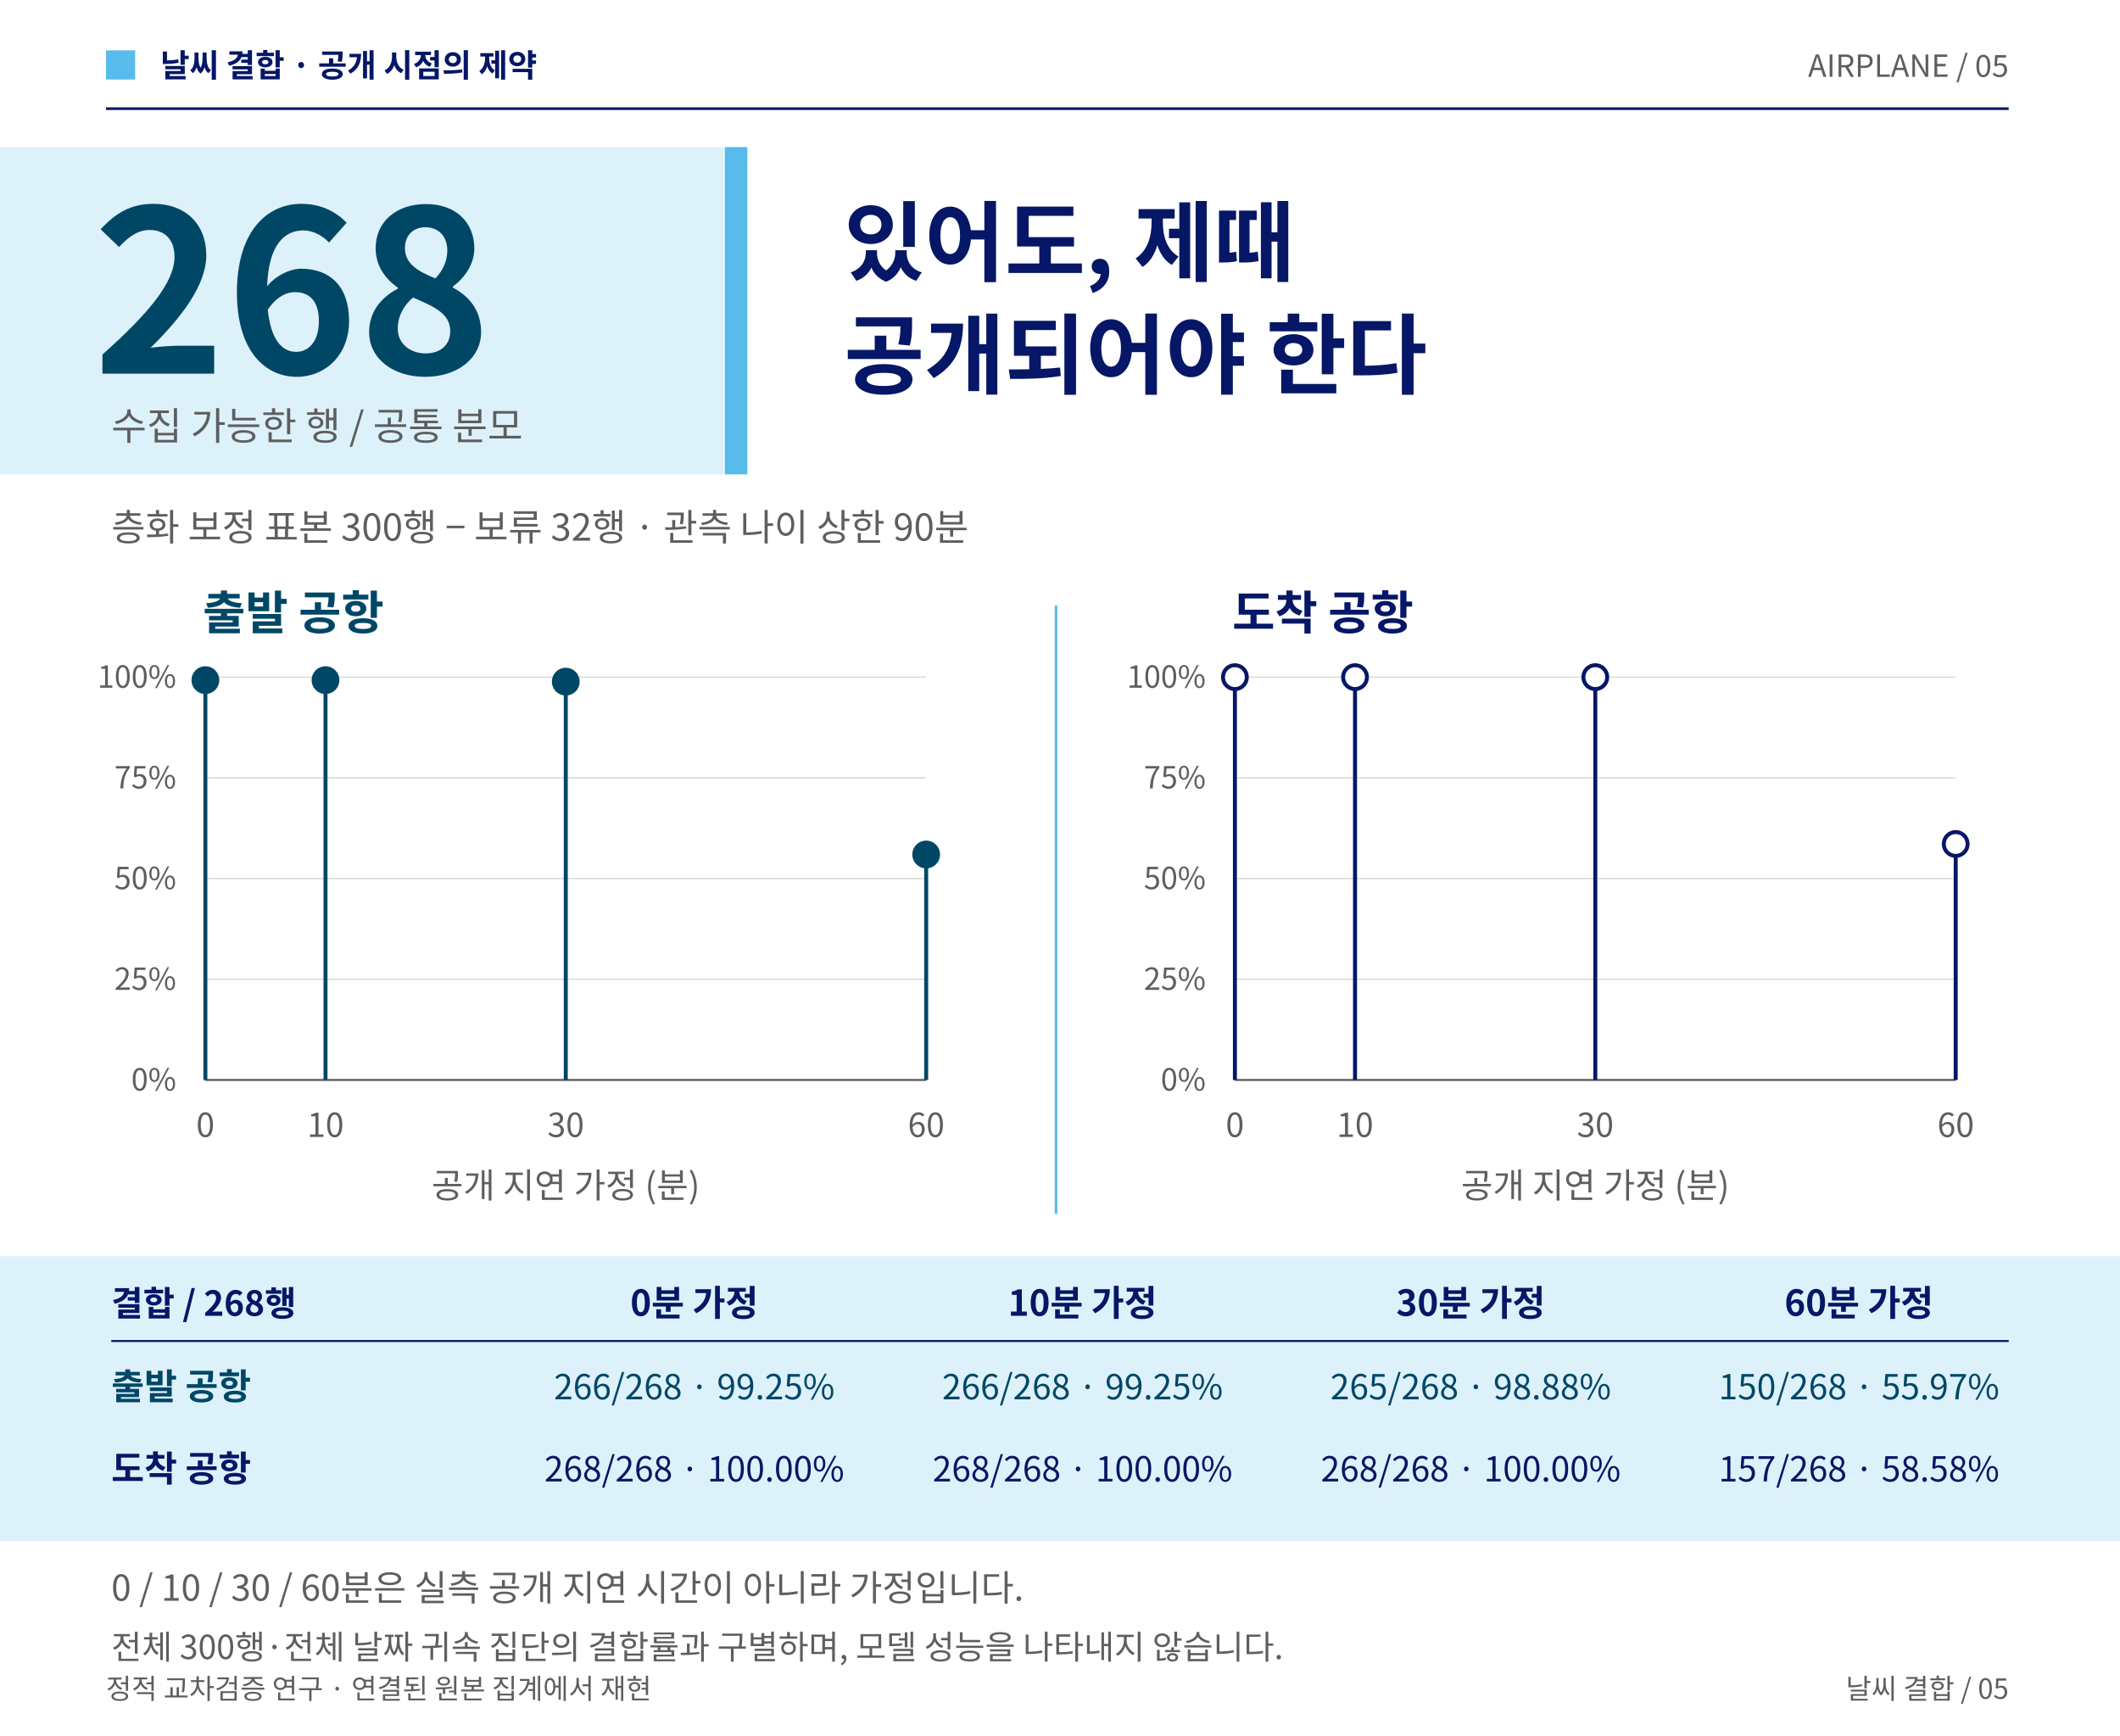
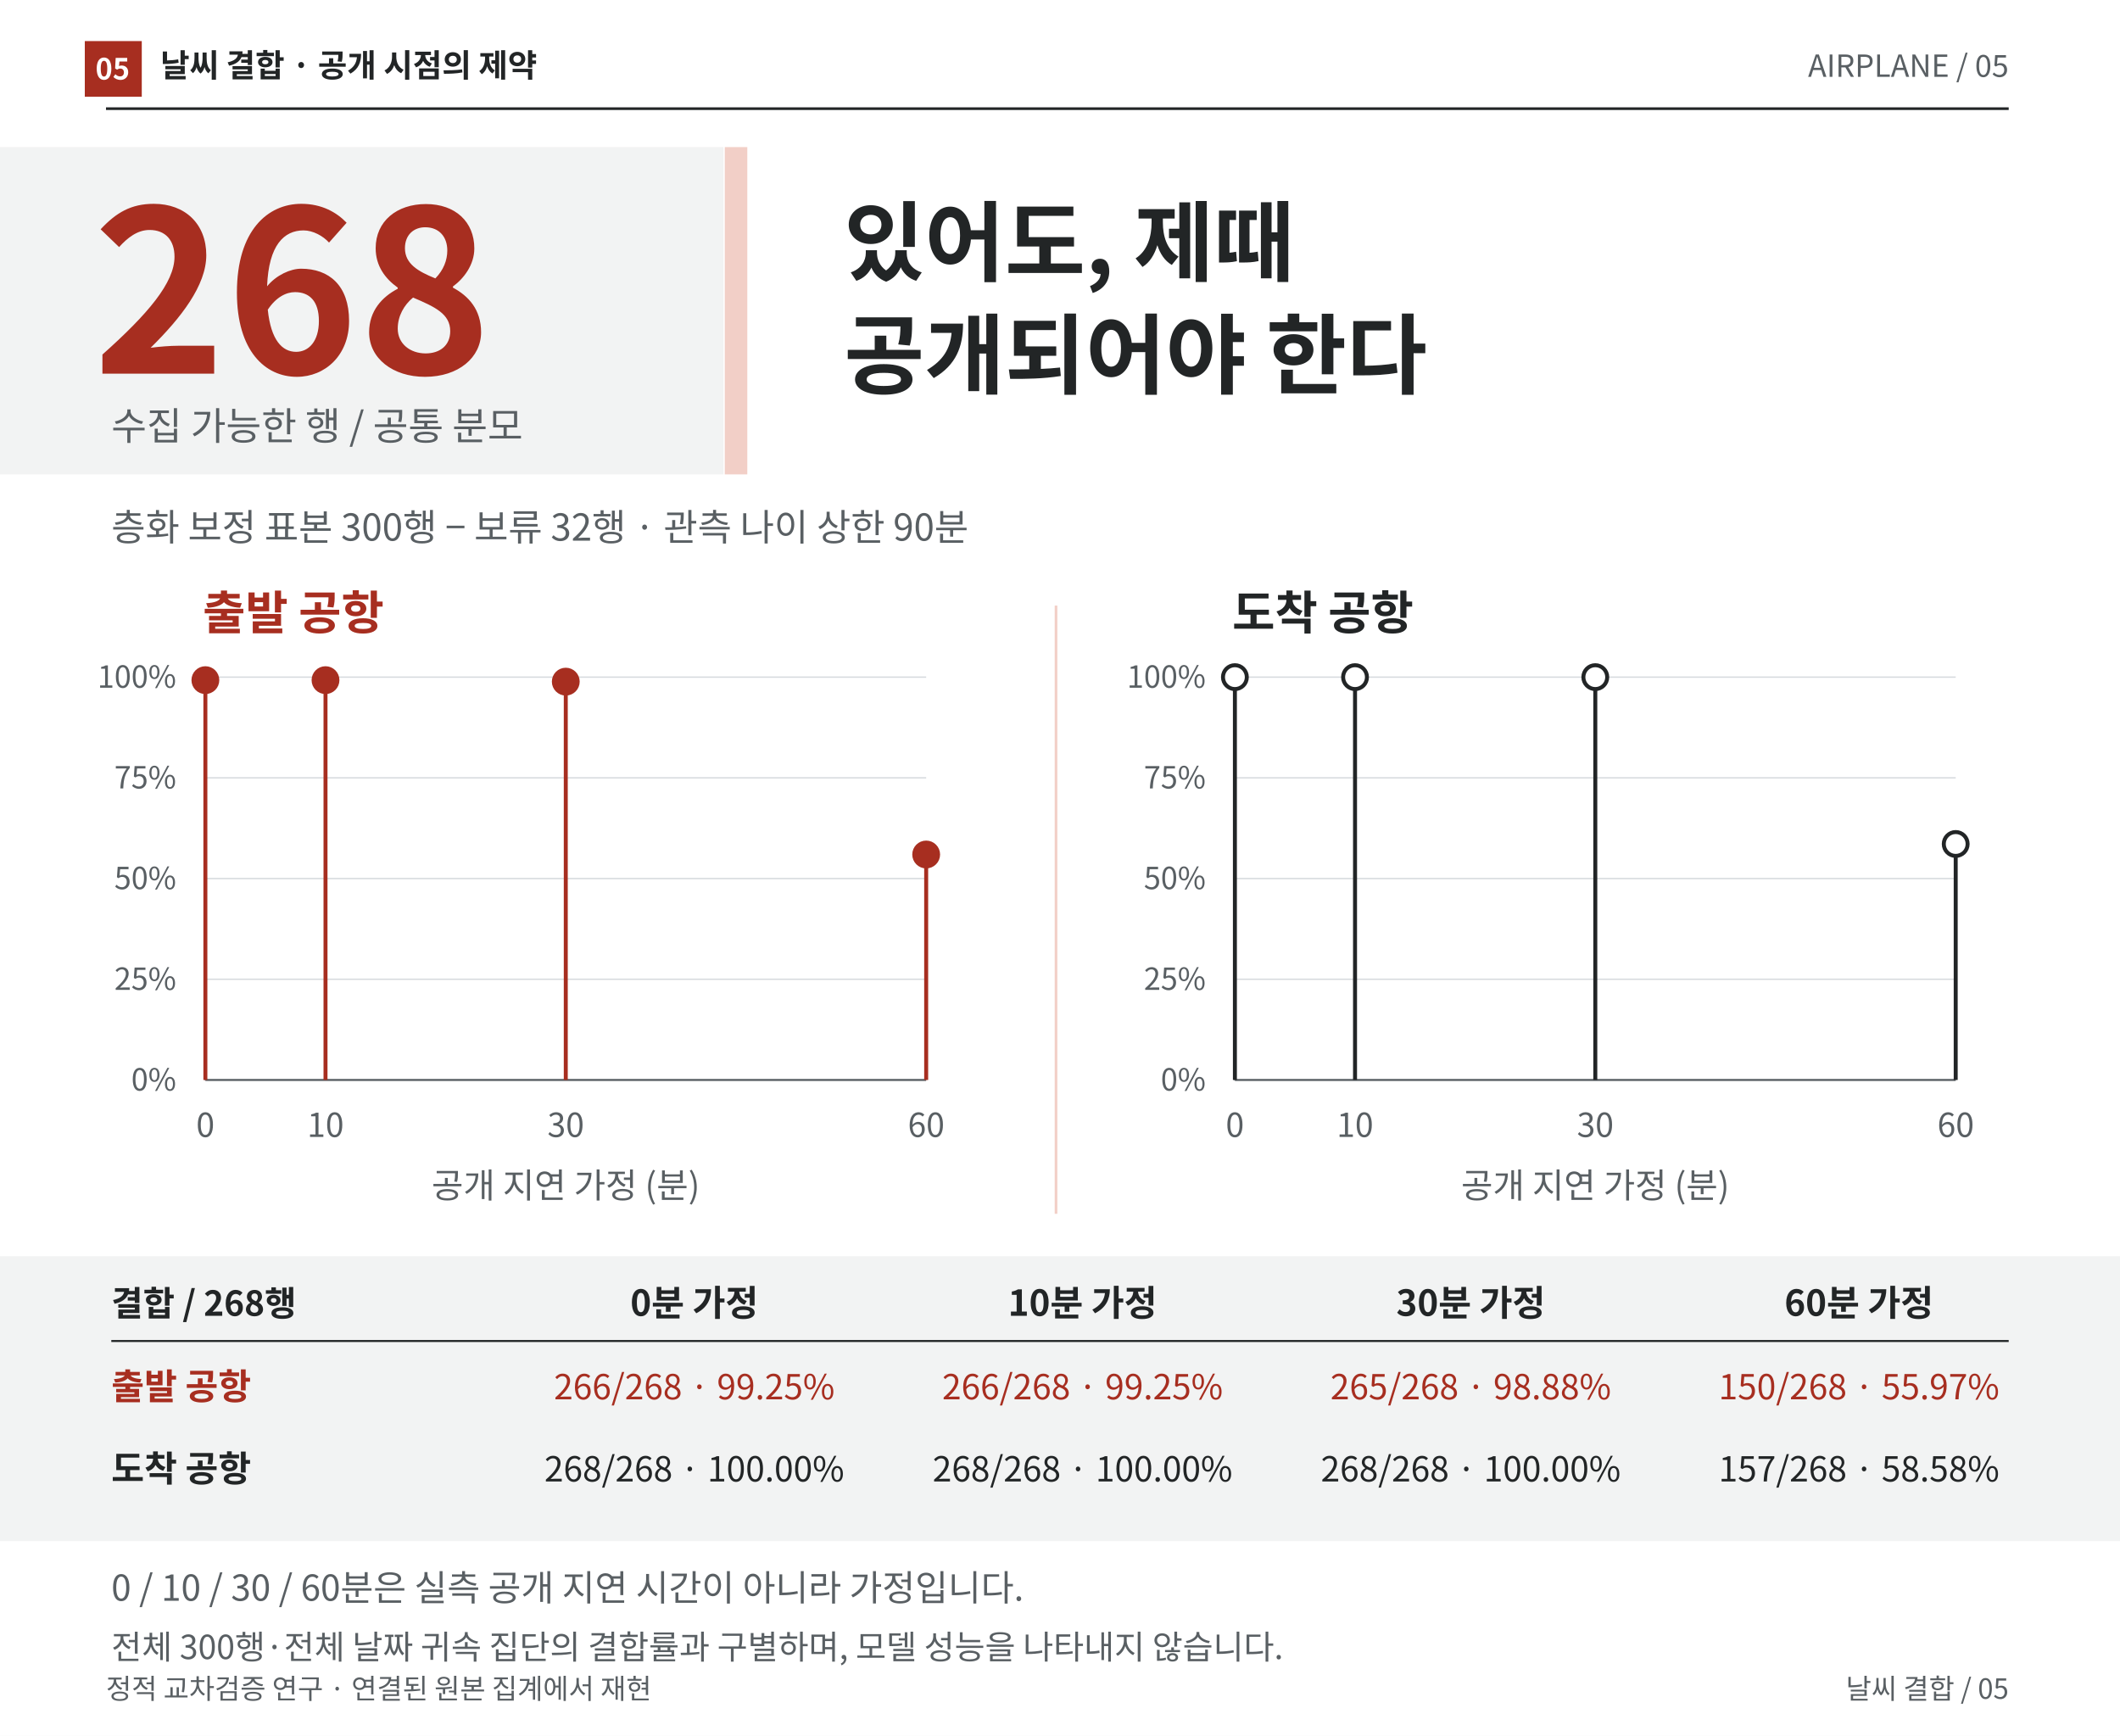
- <svg xmlns="http://www.w3.org/2000/svg" width="1600" height="1310" viewBox="0 0 1600 1310" role="img" aria-labelledby="title desc" data-design="korean-air-palette-d" data-chart-type="latency-small-multiple-lollipops">
+ <svg xmlns="http://www.w3.org/2000/svg" width="1600" height="1310" viewBox="0 0 1600 1310" role="img" aria-labelledby="title desc" data-design="reference-report-e" data-chart-type="latency-small-multiple-lollipops">
  <style>text{font-family:"Noto Sans CJK KR","Malgun Gothic","Apple SD Gothic Neo",sans-serif;font-variant-numeric:tabular-nums}</style>
  <rect width="1600" height="1310" fill="#FFFFFF" />
-   <rect x="0.000" y="111.000" width="546.000" height="247.000" fill="#DDF1FB" />
-   <rect x="547.000" y="111.000" width="17.000" height="247.000" fill="#57BBEB" />
-   <rect x="80.000" y="38.000" width="22.000" height="22.000" fill="#57BBEB" />
-   <text x="121.000" y="58.000" font-size="24" fill="#051766" font-weight="600" text-anchor="start">날씨 결합 · 공개 시점의 제약</text>
-   <text x="1516.000" y="58.000" font-size="23" fill="#5E5E5E" font-weight="400" text-anchor="end">AIRPLANE  /  05</text>
-   <line x1="80.000" y1="82.000" x2="1516.000" y2="82.000" stroke="#051766" stroke-width="2" />
-   <text x="70.000" y="282.000" font-size="170" fill="#004766" font-weight="700" text-anchor="start" style="font-family:Noto Sans CJK KR, Malgun Gothic, Apple SD Gothic Neo, sans-serif">268</text>
-   <text x="84.000" y="332.000" font-size="29" fill="#5E5E5E" font-weight="400" text-anchor="start">수집 가능한 행 / 공통 분모</text>
-   <text x="637.000" y="207.000" font-size="66" fill="#051766" font-weight="700" text-anchor="start" style="font-family:Noto Sans CJK KR, Malgun Gothic, Apple SD Gothic Neo, sans-serif">있어도, 제때</text>
-   <text x="637.000" y="292.000" font-size="66" fill="#051766" font-weight="700" text-anchor="start" style="font-family:Noto Sans CJK KR, Malgun Gothic, Apple SD Gothic Neo, sans-serif">공개되어야 한다</text>
-   <text x="84.000" y="408.000" font-size="28" fill="#5E5E5E" font-weight="400" text-anchor="start">층화 보정 표본 300행 − 보류 32행 · 관측 나이 상한 90분</text>
-   <text x="153.000" y="475.000" font-size="35" fill="#004766" font-weight="700" text-anchor="start">출발 공항</text>
-   <line x1="155.000" y1="815.000" x2="699.000" y2="815.000" stroke="#D9D9D9" stroke-width="1" />
-   <text x="133.000" y="823.000" font-size="23" fill="#5E5E5E" font-weight="400" text-anchor="end">0%</text>
-   <line x1="155.000" y1="739.000" x2="699.000" y2="739.000" stroke="#D9D9D9" stroke-width="1" />
-   <text x="133.000" y="747.000" font-size="23" fill="#5E5E5E" font-weight="400" text-anchor="end">25%</text>
-   <line x1="155.000" y1="663.000" x2="699.000" y2="663.000" stroke="#D9D9D9" stroke-width="1" />
-   <text x="133.000" y="671.000" font-size="23" fill="#5E5E5E" font-weight="400" text-anchor="end">50%</text>
-   <line x1="155.000" y1="587.000" x2="699.000" y2="587.000" stroke="#D9D9D9" stroke-width="1" />
-   <text x="133.000" y="595.000" font-size="23" fill="#5E5E5E" font-weight="400" text-anchor="end">75%</text>
-   <line x1="155.000" y1="511.000" x2="699.000" y2="511.000" stroke="#D9D9D9" stroke-width="1" />
-   <text x="133.000" y="519.000" font-size="23" fill="#5E5E5E" font-weight="400" text-anchor="end">100%</text>
-   <line x1="155.000" y1="511.000" x2="155.000" y2="815.000" stroke="#5E5E5E" stroke-width="1.5" />
-   <line x1="155.000" y1="815.000" x2="699.000" y2="815.000" stroke="#5E5E5E" stroke-width="1.5" />
-   <line x1="155.000" y1="815.000" x2="155.000" y2="513.269" stroke="#004766" stroke-width="3" />
-   <circle cx="155.000" cy="513.269" r="9" fill="#004766" stroke="#004766" stroke-width="3" />
-   <text x="155.000" y="858.000" font-size="25" fill="#5E5E5E" font-weight="400" text-anchor="middle">0</text>
-   <line x1="245.667" y1="815.000" x2="245.667" y2="513.269" stroke="#004766" stroke-width="3" />
-   <circle cx="245.667" cy="513.269" r="9" fill="#004766" stroke="#004766" stroke-width="3" />
-   <text x="245.667" y="858.000" font-size="25" fill="#5E5E5E" font-weight="400" text-anchor="middle">10</text>
-   <line x1="427.000" y1="815.000" x2="427.000" y2="514.403" stroke="#004766" stroke-width="3" />
-   <circle cx="427.000" cy="514.403" r="9" fill="#004766" stroke="#004766" stroke-width="3" />
-   <text x="427.000" y="858.000" font-size="25" fill="#5E5E5E" font-weight="400" text-anchor="middle">30</text>
-   <line x1="699.000" y1="815.000" x2="699.000" y2="644.851" stroke="#004766" stroke-width="3" />
-   <circle cx="699.000" cy="644.851" r="9" fill="#004766" stroke="#004766" stroke-width="3" />
-   <text x="699.000" y="858.000" font-size="25" fill="#5E5E5E" font-weight="400" text-anchor="middle">60</text>
-   <text x="427.000" y="904.000" font-size="26" fill="#5E5E5E" font-weight="400" text-anchor="middle">공개 지연 가정 (분)</text>
-   <text x="930.000" y="475.000" font-size="35" fill="#051766" font-weight="700" text-anchor="start">도착 공항</text>
-   <line x1="932.000" y1="815.000" x2="1476.000" y2="815.000" stroke="#D9D9D9" stroke-width="1" />
-   <text x="910.000" y="823.000" font-size="23" fill="#5E5E5E" font-weight="400" text-anchor="end">0%</text>
-   <line x1="932.000" y1="739.000" x2="1476.000" y2="739.000" stroke="#D9D9D9" stroke-width="1" />
-   <text x="910.000" y="747.000" font-size="23" fill="#5E5E5E" font-weight="400" text-anchor="end">25%</text>
-   <line x1="932.000" y1="663.000" x2="1476.000" y2="663.000" stroke="#D9D9D9" stroke-width="1" />
-   <text x="910.000" y="671.000" font-size="23" fill="#5E5E5E" font-weight="400" text-anchor="end">50%</text>
-   <line x1="932.000" y1="587.000" x2="1476.000" y2="587.000" stroke="#D9D9D9" stroke-width="1" />
-   <text x="910.000" y="595.000" font-size="23" fill="#5E5E5E" font-weight="400" text-anchor="end">75%</text>
-   <line x1="932.000" y1="511.000" x2="1476.000" y2="511.000" stroke="#D9D9D9" stroke-width="1" />
-   <text x="910.000" y="519.000" font-size="23" fill="#5E5E5E" font-weight="400" text-anchor="end">100%</text>
-   <line x1="932.000" y1="511.000" x2="932.000" y2="815.000" stroke="#5E5E5E" stroke-width="1.5" />
-   <line x1="932.000" y1="815.000" x2="1476.000" y2="815.000" stroke="#5E5E5E" stroke-width="1.5" />
-   <line x1="932.000" y1="815.000" x2="932.000" y2="511.000" stroke="#051766" stroke-width="3" />
-   <circle cx="932.000" cy="511.000" r="9" fill="#FFFFFF" stroke="#051766" stroke-width="3" />
-   <text x="932.000" y="858.000" font-size="25" fill="#5E5E5E" font-weight="400" text-anchor="middle">0</text>
-   <line x1="1022.667" y1="815.000" x2="1022.667" y2="511.000" stroke="#051766" stroke-width="3" />
-   <circle cx="1022.667" cy="511.000" r="9" fill="#FFFFFF" stroke="#051766" stroke-width="3" />
-   <text x="1022.667" y="858.000" font-size="25" fill="#5E5E5E" font-weight="400" text-anchor="middle">10</text>
-   <line x1="1204.000" y1="815.000" x2="1204.000" y2="511.000" stroke="#051766" stroke-width="3" />
-   <circle cx="1204.000" cy="511.000" r="9" fill="#FFFFFF" stroke="#051766" stroke-width="3" />
-   <text x="1204.000" y="858.000" font-size="25" fill="#5E5E5E" font-weight="400" text-anchor="middle">30</text>
-   <line x1="1476.000" y1="815.000" x2="1476.000" y2="636.910" stroke="#051766" stroke-width="3" />
-   <circle cx="1476.000" cy="636.910" r="9" fill="#FFFFFF" stroke="#051766" stroke-width="3" />
-   <text x="1476.000" y="858.000" font-size="25" fill="#5E5E5E" font-weight="400" text-anchor="middle">60</text>
-   <text x="1204.000" y="904.000" font-size="26" fill="#5E5E5E" font-weight="400" text-anchor="middle">공개 지연 가정 (분)</text>
-   <line x1="797.000" y1="457.000" x2="797.000" y2="916.000" stroke="#57BBEB" stroke-width="2" />
-   <rect x="0.000" y="948.000" width="1600.000" height="215.000" fill="#DDF1FB" />
-   <text x="84.000" y="993.000" font-size="26" fill="#051766" font-weight="600" text-anchor="start">결합 / 268행</text>
-   <text x="524.000" y="993.000" font-size="27" fill="#051766" font-weight="600" text-anchor="middle">0분 가정</text>
-   <text x="524.000" y="1056.000" font-size="26" fill="#004766" font-weight="500" text-anchor="middle">266/268 · 99.25%</text>
-   <text x="524.000" y="1118.000" font-size="26" fill="#051766" font-weight="500" text-anchor="middle">268/268 · 100.00%</text>
-   <text x="817.000" y="993.000" font-size="27" fill="#051766" font-weight="600" text-anchor="middle">10분 가정</text>
-   <text x="817.000" y="1056.000" font-size="26" fill="#004766" font-weight="500" text-anchor="middle">266/268 · 99.25%</text>
-   <text x="817.000" y="1118.000" font-size="26" fill="#051766" font-weight="500" text-anchor="middle">268/268 · 100.00%</text>
-   <text x="1110.000" y="993.000" font-size="27" fill="#051766" font-weight="600" text-anchor="middle">30분 가정</text>
-   <text x="1110.000" y="1056.000" font-size="26" fill="#004766" font-weight="500" text-anchor="middle">265/268 · 98.88%</text>
-   <text x="1110.000" y="1118.000" font-size="26" fill="#051766" font-weight="500" text-anchor="middle">268/268 · 100.00%</text>
-   <text x="1403.000" y="993.000" font-size="27" fill="#051766" font-weight="600" text-anchor="middle">60분 가정</text>
-   <text x="1403.000" y="1056.000" font-size="26" fill="#004766" font-weight="500" text-anchor="middle">150/268 · 55.97%</text>
-   <text x="1403.000" y="1118.000" font-size="26" fill="#051766" font-weight="500" text-anchor="middle">157/268 · 58.58%</text>
-   <line x1="84.000" y1="1012.000" x2="1516.000" y2="1012.000" stroke="#051766" stroke-width="1.5" />
-   <text x="84.000" y="1056.000" font-size="27" fill="#004766" font-weight="600" text-anchor="start">출발 공항</text>
-   <text x="84.000" y="1118.000" font-size="27" fill="#051766" font-weight="600" text-anchor="start">도착 공항</text>
-   <text x="84.000" y="1208.000" font-size="27" fill="#5E5E5E" font-weight="400" text-anchor="start">0 / 10 / 30 / 60분은 실측 공개 지연 시간이 아니라 가정입니다.</text>
-   <text x="84.000" y="1252.000" font-size="25" fill="#5E5E5E" font-weight="400" text-anchor="start">전체 300행·전체 날짜 귀속 집단의 결합률과 구별하며, 모델 성능을 나타내지 않습니다.</text>
-   <text x="80.000" y="1282.000" font-size="21" fill="#5E5E5E" font-weight="400" text-anchor="start">정적 교차검증 연구 · 연결된 원본 집계에서 재현</text>
-   <text x="1516.000" y="1282.000" font-size="21" fill="#5E5E5E" font-weight="400" text-anchor="end">날씨 결합 / 05</text>
+   <rect x="0.000" y="111.000" width="546.000" height="247.000" fill="#F2F3F3" />
+   <rect x="547.000" y="111.000" width="17.000" height="247.000" fill="#F2CFC7" />
+   <rect x="64.000" y="31.000" width="43.000" height="42.000" fill="#A72E20" />
+   <text x="85.000" y="60.000" font-size="22" fill="#FFFFFF" font-weight="700" text-anchor="middle">05</text>
+   <text x="121.000" y="58.000" font-size="24" fill="#222526" font-weight="600" text-anchor="start">날씨 결합 · 공개 시점의 제약</text>
+   <text x="1516.000" y="58.000" font-size="23" fill="#595F63" font-weight="400" text-anchor="end">AIRPLANE  /  05</text>
+   <line x1="80.000" y1="82.000" x2="1516.000" y2="82.000" stroke="#222526" stroke-width="2" />
+   <text x="70.000" y="282.000" font-size="170" fill="#A72E20" font-weight="700" text-anchor="start" style="font-family:Noto Sans CJK KR, Malgun Gothic, Apple SD Gothic Neo, sans-serif">268</text>
+   <text x="84.000" y="332.000" font-size="29" fill="#595F63" font-weight="400" text-anchor="start">수집 가능한 행 / 공통 분모</text>
+   <text x="637.000" y="207.000" font-size="66" fill="#222526" font-weight="700" text-anchor="start" style="font-family:Noto Sans CJK KR, Malgun Gothic, Apple SD Gothic Neo, sans-serif">있어도, 제때</text>
+   <text x="637.000" y="292.000" font-size="66" fill="#222526" font-weight="700" text-anchor="start" style="font-family:Noto Sans CJK KR, Malgun Gothic, Apple SD Gothic Neo, sans-serif">공개되어야 한다</text>
+   <text x="84.000" y="408.000" font-size="28" fill="#595F63" font-weight="400" text-anchor="start">층화 보정 표본 300행 − 보류 32행 · 관측 나이 상한 90분</text>
+   <text x="153.000" y="475.000" font-size="35" fill="#A72E20" font-weight="700" text-anchor="start">출발 공항</text>
+   <line x1="155.000" y1="815.000" x2="699.000" y2="815.000" stroke="#D6DADD" stroke-width="1" />
+   <text x="133.000" y="823.000" font-size="23" fill="#595F63" font-weight="400" text-anchor="end">0%</text>
+   <line x1="155.000" y1="739.000" x2="699.000" y2="739.000" stroke="#D6DADD" stroke-width="1" />
+   <text x="133.000" y="747.000" font-size="23" fill="#595F63" font-weight="400" text-anchor="end">25%</text>
+   <line x1="155.000" y1="663.000" x2="699.000" y2="663.000" stroke="#D6DADD" stroke-width="1" />
+   <text x="133.000" y="671.000" font-size="23" fill="#595F63" font-weight="400" text-anchor="end">50%</text>
+   <line x1="155.000" y1="587.000" x2="699.000" y2="587.000" stroke="#D6DADD" stroke-width="1" />
+   <text x="133.000" y="595.000" font-size="23" fill="#595F63" font-weight="400" text-anchor="end">75%</text>
+   <line x1="155.000" y1="511.000" x2="699.000" y2="511.000" stroke="#D6DADD" stroke-width="1" />
+   <text x="133.000" y="519.000" font-size="23" fill="#595F63" font-weight="400" text-anchor="end">100%</text>
+   <line x1="155.000" y1="511.000" x2="155.000" y2="815.000" stroke="#595F63" stroke-width="1.5" />
+   <line x1="155.000" y1="815.000" x2="699.000" y2="815.000" stroke="#595F63" stroke-width="1.5" />
+   <line x1="155.000" y1="815.000" x2="155.000" y2="513.269" stroke="#A72E20" stroke-width="3" />
+   <circle cx="155.000" cy="513.269" r="9" fill="#A72E20" stroke="#A72E20" stroke-width="3" />
+   <text x="155.000" y="858.000" font-size="25" fill="#595F63" font-weight="400" text-anchor="middle">0</text>
+   <line x1="245.667" y1="815.000" x2="245.667" y2="513.269" stroke="#A72E20" stroke-width="3" />
+   <circle cx="245.667" cy="513.269" r="9" fill="#A72E20" stroke="#A72E20" stroke-width="3" />
+   <text x="245.667" y="858.000" font-size="25" fill="#595F63" font-weight="400" text-anchor="middle">10</text>
+   <line x1="427.000" y1="815.000" x2="427.000" y2="514.403" stroke="#A72E20" stroke-width="3" />
+   <circle cx="427.000" cy="514.403" r="9" fill="#A72E20" stroke="#A72E20" stroke-width="3" />
+   <text x="427.000" y="858.000" font-size="25" fill="#595F63" font-weight="400" text-anchor="middle">30</text>
+   <line x1="699.000" y1="815.000" x2="699.000" y2="644.851" stroke="#A72E20" stroke-width="3" />
+   <circle cx="699.000" cy="644.851" r="9" fill="#A72E20" stroke="#A72E20" stroke-width="3" />
+   <text x="699.000" y="858.000" font-size="25" fill="#595F63" font-weight="400" text-anchor="middle">60</text>
+   <text x="427.000" y="904.000" font-size="26" fill="#595F63" font-weight="400" text-anchor="middle">공개 지연 가정 (분)</text>
+   <text x="930.000" y="475.000" font-size="35" fill="#222526" font-weight="700" text-anchor="start">도착 공항</text>
+   <line x1="932.000" y1="815.000" x2="1476.000" y2="815.000" stroke="#D6DADD" stroke-width="1" />
+   <text x="910.000" y="823.000" font-size="23" fill="#595F63" font-weight="400" text-anchor="end">0%</text>
+   <line x1="932.000" y1="739.000" x2="1476.000" y2="739.000" stroke="#D6DADD" stroke-width="1" />
+   <text x="910.000" y="747.000" font-size="23" fill="#595F63" font-weight="400" text-anchor="end">25%</text>
+   <line x1="932.000" y1="663.000" x2="1476.000" y2="663.000" stroke="#D6DADD" stroke-width="1" />
+   <text x="910.000" y="671.000" font-size="23" fill="#595F63" font-weight="400" text-anchor="end">50%</text>
+   <line x1="932.000" y1="587.000" x2="1476.000" y2="587.000" stroke="#D6DADD" stroke-width="1" />
+   <text x="910.000" y="595.000" font-size="23" fill="#595F63" font-weight="400" text-anchor="end">75%</text>
+   <line x1="932.000" y1="511.000" x2="1476.000" y2="511.000" stroke="#D6DADD" stroke-width="1" />
+   <text x="910.000" y="519.000" font-size="23" fill="#595F63" font-weight="400" text-anchor="end">100%</text>
+   <line x1="932.000" y1="511.000" x2="932.000" y2="815.000" stroke="#595F63" stroke-width="1.5" />
+   <line x1="932.000" y1="815.000" x2="1476.000" y2="815.000" stroke="#595F63" stroke-width="1.5" />
+   <line x1="932.000" y1="815.000" x2="932.000" y2="511.000" stroke="#222526" stroke-width="3" />
+   <circle cx="932.000" cy="511.000" r="9" fill="#FFFFFF" stroke="#222526" stroke-width="3" />
+   <text x="932.000" y="858.000" font-size="25" fill="#595F63" font-weight="400" text-anchor="middle">0</text>
+   <line x1="1022.667" y1="815.000" x2="1022.667" y2="511.000" stroke="#222526" stroke-width="3" />
+   <circle cx="1022.667" cy="511.000" r="9" fill="#FFFFFF" stroke="#222526" stroke-width="3" />
+   <text x="1022.667" y="858.000" font-size="25" fill="#595F63" font-weight="400" text-anchor="middle">10</text>
+   <line x1="1204.000" y1="815.000" x2="1204.000" y2="511.000" stroke="#222526" stroke-width="3" />
+   <circle cx="1204.000" cy="511.000" r="9" fill="#FFFFFF" stroke="#222526" stroke-width="3" />
+   <text x="1204.000" y="858.000" font-size="25" fill="#595F63" font-weight="400" text-anchor="middle">30</text>
+   <line x1="1476.000" y1="815.000" x2="1476.000" y2="636.910" stroke="#222526" stroke-width="3" />
+   <circle cx="1476.000" cy="636.910" r="9" fill="#FFFFFF" stroke="#222526" stroke-width="3" />
+   <text x="1476.000" y="858.000" font-size="25" fill="#595F63" font-weight="400" text-anchor="middle">60</text>
+   <text x="1204.000" y="904.000" font-size="26" fill="#595F63" font-weight="400" text-anchor="middle">공개 지연 가정 (분)</text>
+   <line x1="797.000" y1="457.000" x2="797.000" y2="916.000" stroke="#F2CFC7" stroke-width="2" />
+   <rect x="0.000" y="948.000" width="1600.000" height="215.000" fill="#F2F3F3" />
+   <text x="84.000" y="993.000" font-size="26" fill="#222526" font-weight="600" text-anchor="start">결합 / 268행</text>
+   <text x="524.000" y="993.000" font-size="27" fill="#222526" font-weight="600" text-anchor="middle">0분 가정</text>
+   <text x="524.000" y="1056.000" font-size="26" fill="#A72E20" font-weight="500" text-anchor="middle">266/268 · 99.25%</text>
+   <text x="524.000" y="1118.000" font-size="26" fill="#222526" font-weight="500" text-anchor="middle">268/268 · 100.00%</text>
+   <text x="817.000" y="993.000" font-size="27" fill="#222526" font-weight="600" text-anchor="middle">10분 가정</text>
+   <text x="817.000" y="1056.000" font-size="26" fill="#A72E20" font-weight="500" text-anchor="middle">266/268 · 99.25%</text>
+   <text x="817.000" y="1118.000" font-size="26" fill="#222526" font-weight="500" text-anchor="middle">268/268 · 100.00%</text>
+   <text x="1110.000" y="993.000" font-size="27" fill="#222526" font-weight="600" text-anchor="middle">30분 가정</text>
+   <text x="1110.000" y="1056.000" font-size="26" fill="#A72E20" font-weight="500" text-anchor="middle">265/268 · 98.88%</text>
+   <text x="1110.000" y="1118.000" font-size="26" fill="#222526" font-weight="500" text-anchor="middle">268/268 · 100.00%</text>
+   <text x="1403.000" y="993.000" font-size="27" fill="#222526" font-weight="600" text-anchor="middle">60분 가정</text>
+   <text x="1403.000" y="1056.000" font-size="26" fill="#A72E20" font-weight="500" text-anchor="middle">150/268 · 55.97%</text>
+   <text x="1403.000" y="1118.000" font-size="26" fill="#222526" font-weight="500" text-anchor="middle">157/268 · 58.58%</text>
+   <line x1="84.000" y1="1012.000" x2="1516.000" y2="1012.000" stroke="#222526" stroke-width="1.5" />
+   <text x="84.000" y="1056.000" font-size="27" fill="#A72E20" font-weight="600" text-anchor="start">출발 공항</text>
+   <text x="84.000" y="1118.000" font-size="27" fill="#222526" font-weight="600" text-anchor="start">도착 공항</text>
+   <text x="84.000" y="1208.000" font-size="27" fill="#595F63" font-weight="400" text-anchor="start">0 / 10 / 30 / 60분은 실측 공개 지연 시간이 아니라 가정입니다.</text>
+   <text x="84.000" y="1252.000" font-size="25" fill="#595F63" font-weight="400" text-anchor="start">전체 300행·전체 날짜 귀속 집단의 결합률과 구별하며, 모델 성능을 나타내지 않습니다.</text>
+   <text x="80.000" y="1282.000" font-size="21" fill="#595F63" font-weight="400" text-anchor="start">정적 교차검증 연구 · 연결된 원본 집계에서 재현</text>
+   <text x="1516.000" y="1282.000" font-size="21" fill="#595F63" font-weight="400" text-anchor="end">날씨 결합 / 05</text>
</svg>
